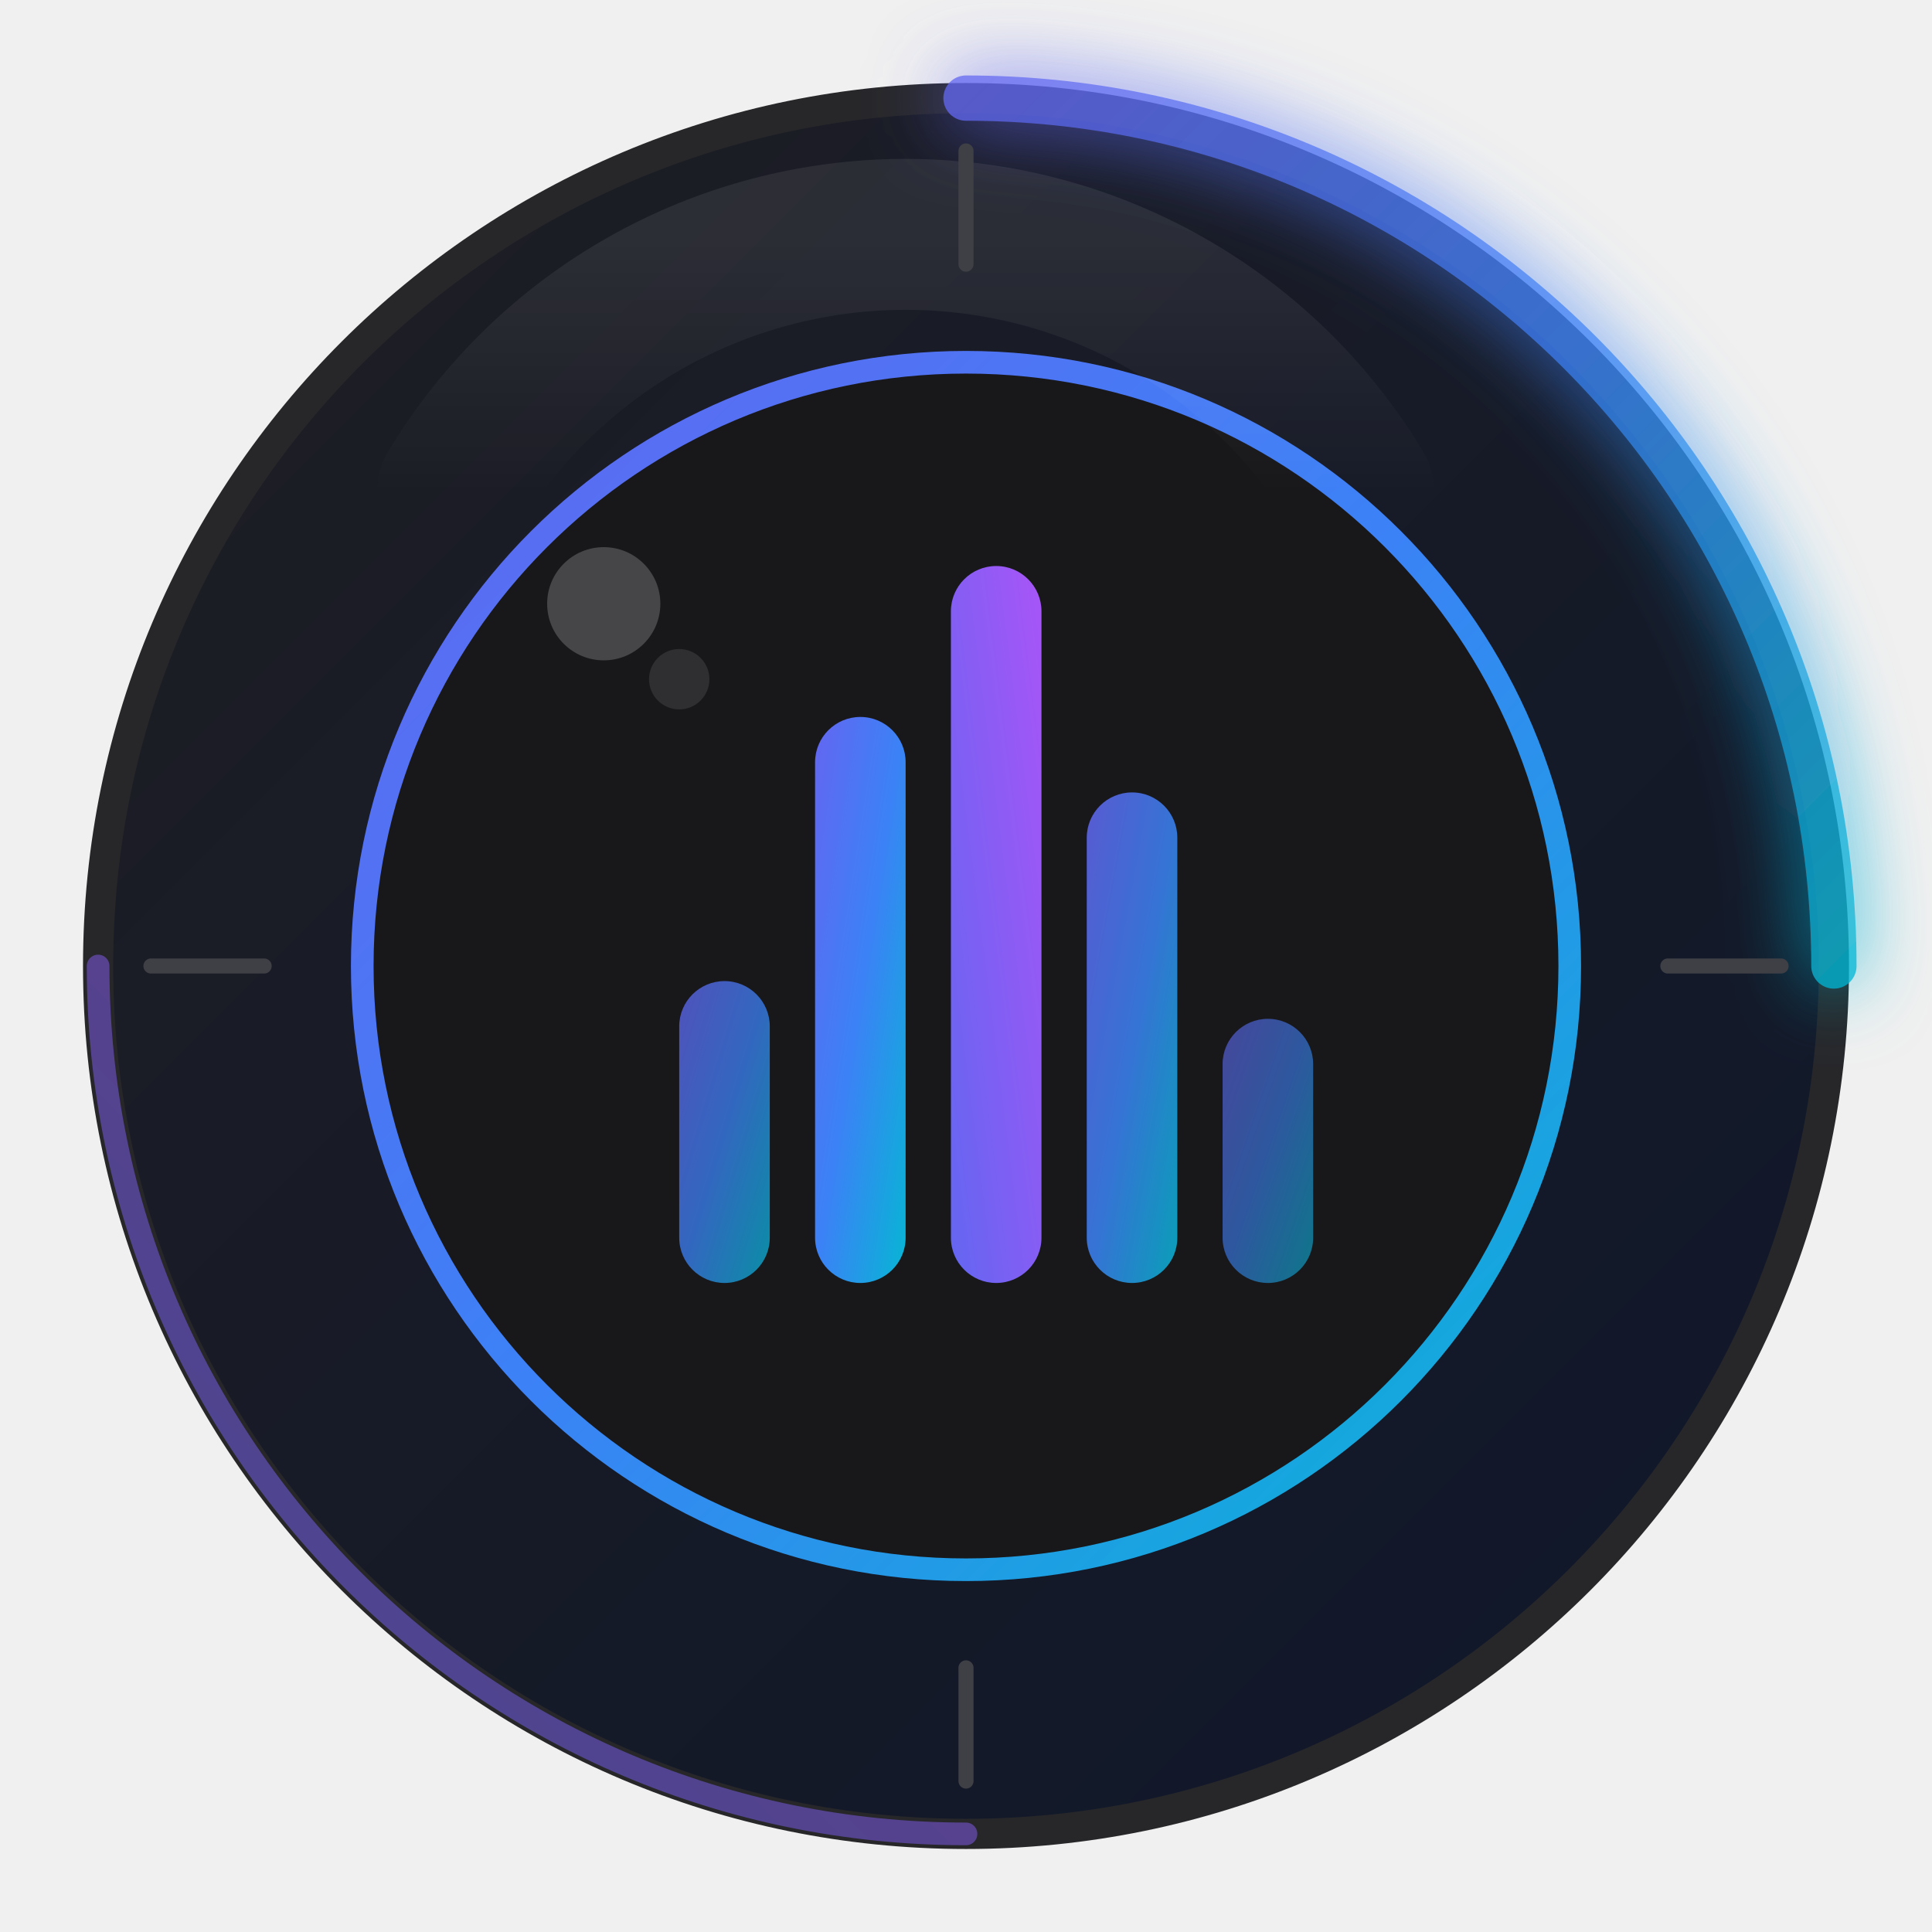
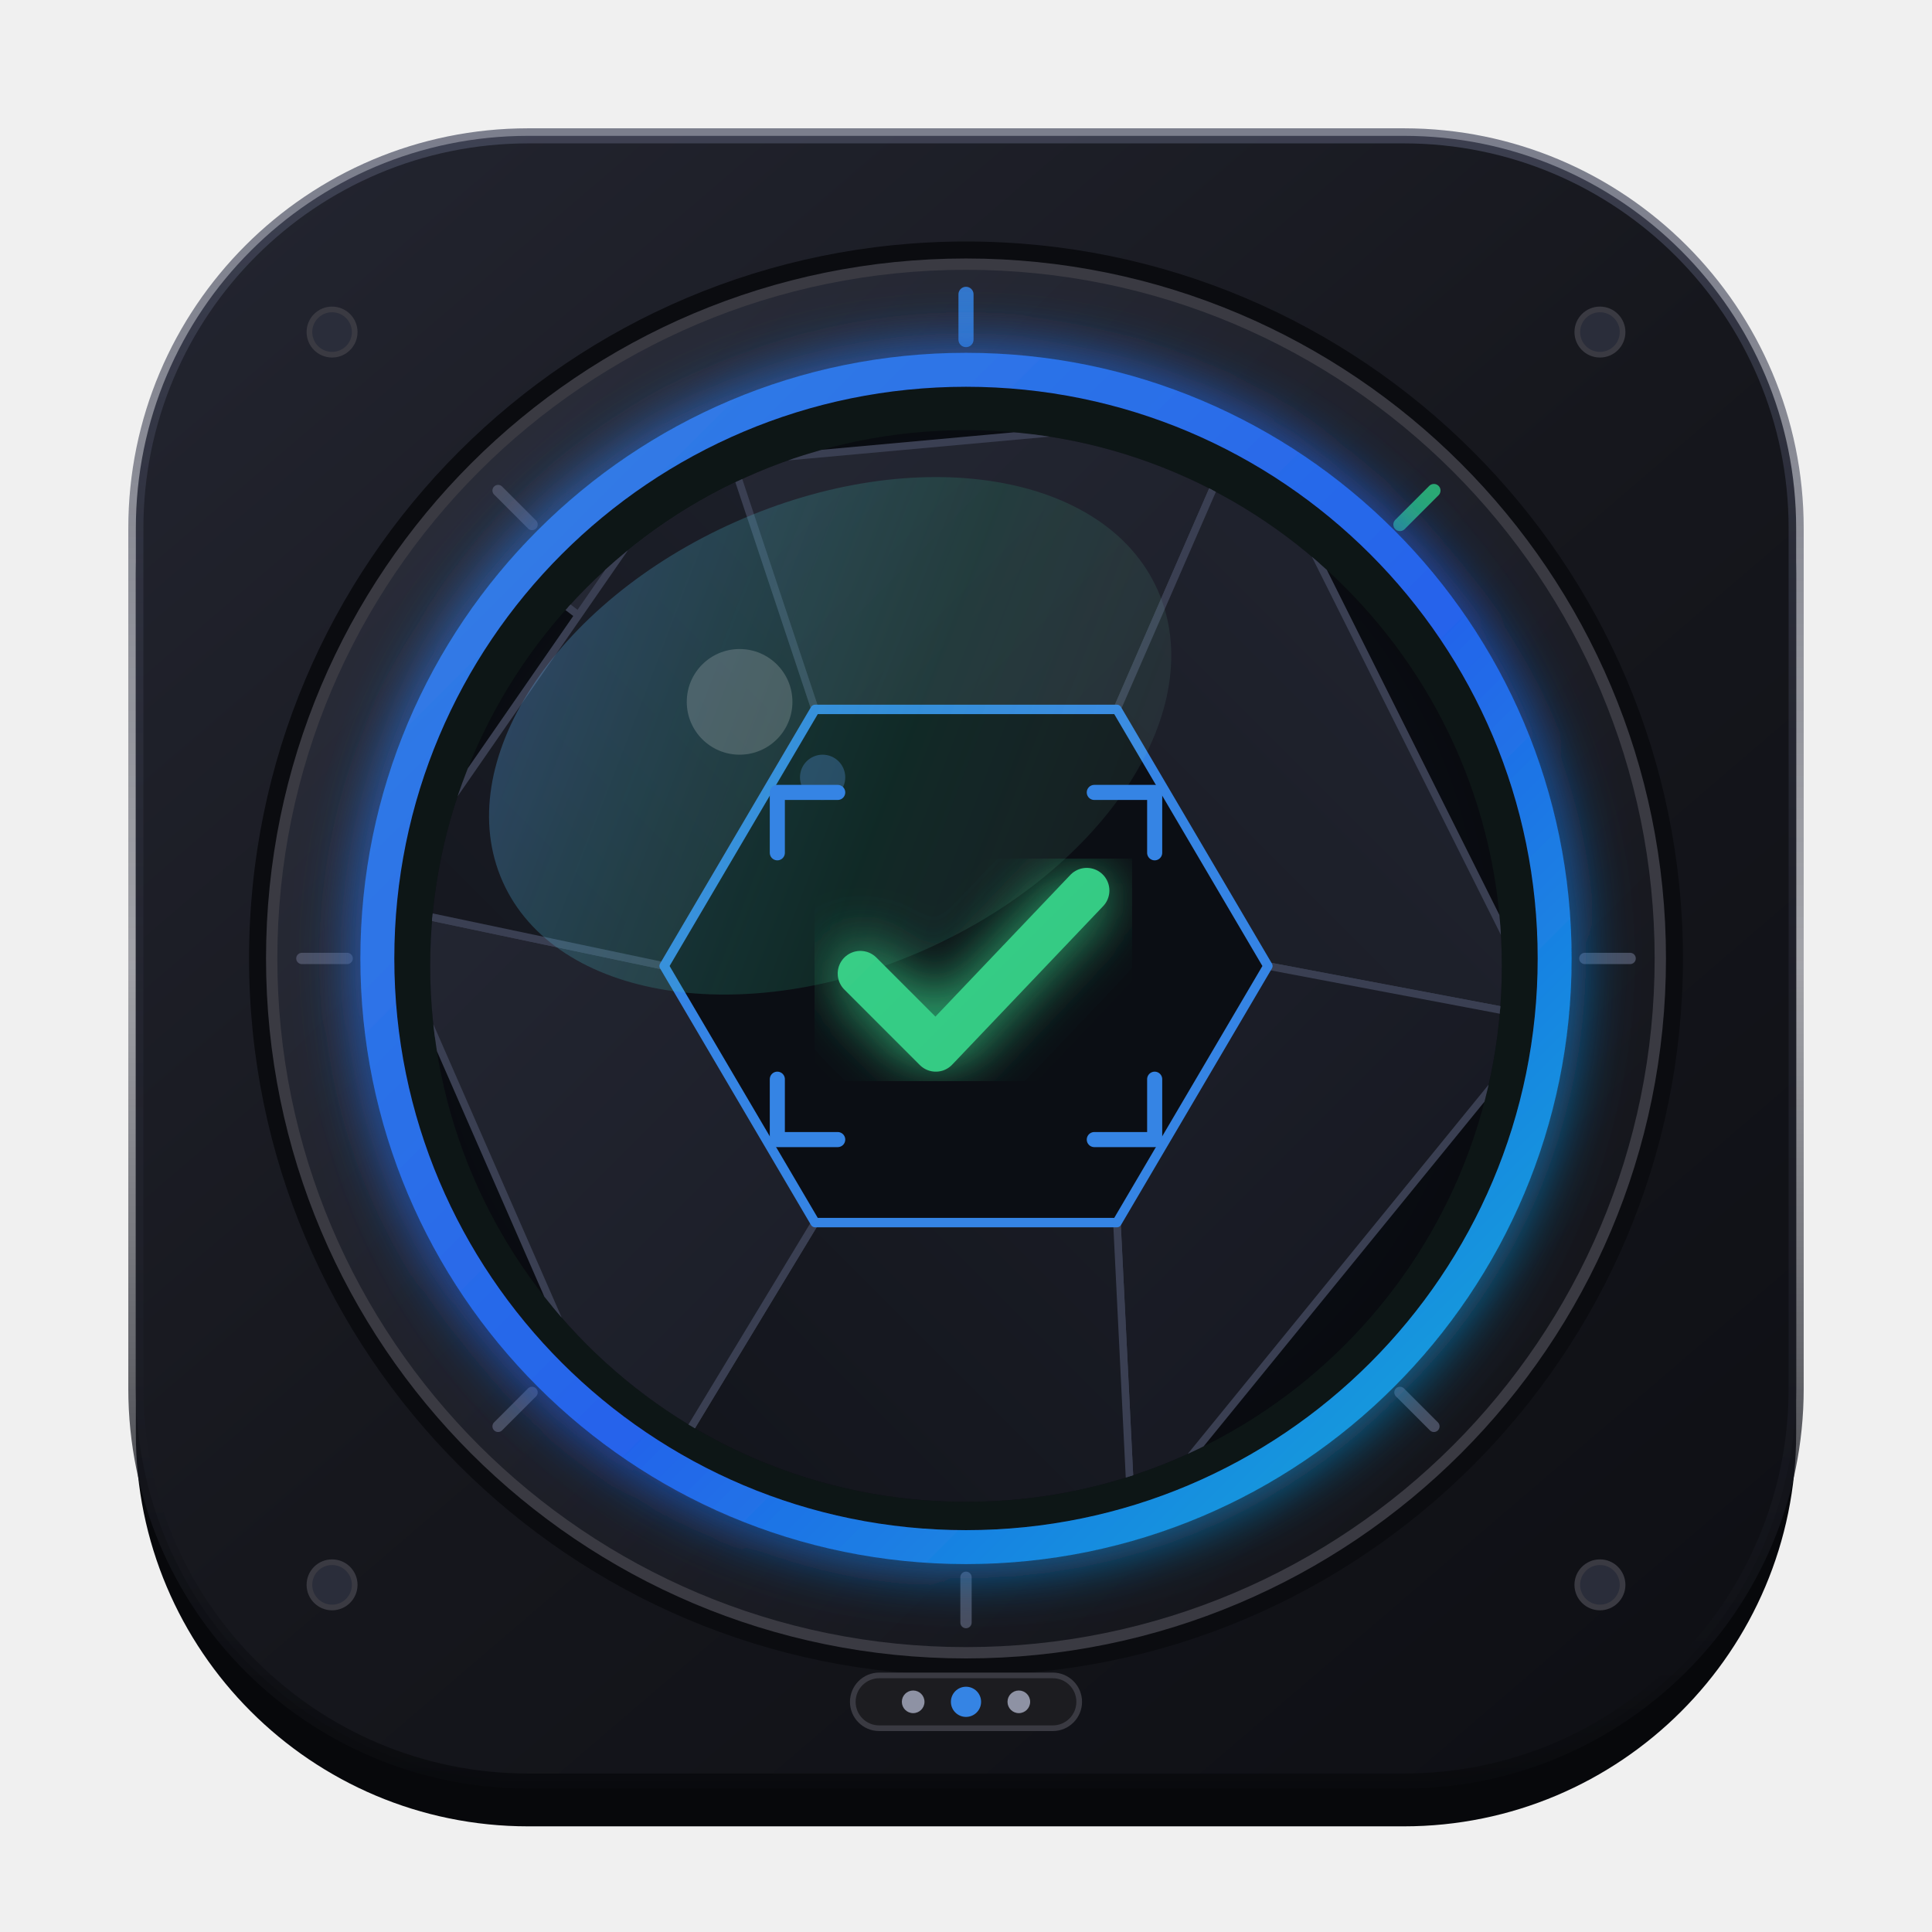
<svg xmlns="http://www.w3.org/2000/svg" width="512" height="512" viewBox="0 0 512 512" fill="none">
  <defs>
-     <linearGradient id="bgGrad" x1="0%" y1="0%" x2="100%" y2="100%">
-       <stop offset="0%" stop-color="#1e1e24" />
-       <stop offset="100%" stop-color="#0f172a" />
+     <linearGradient id="chassisGrad" x1="64" y1="32" x2="448" y2="480" gradientUnits="userSpaceOnUse">
+       <stop offset="0%" stop-color="#232530" />
+       <stop offset="50%" stop-color="#16171D" />
+       <stop offset="100%" stop-color="#0E0F14" />
    </linearGradient>
-     <linearGradient id="primaryGrad" x1="0%" y1="0%" x2="100%" y2="100%">
-       <stop offset="0%" stop-color="#6366f1" />
-       <stop offset="50%" stop-color="#3b82f6" />
-       <stop offset="100%" stop-color="#06b6d4" />
+     <linearGradient id="chassisRimGrad" x1="256" y1="36" x2="256" y2="476" gradientUnits="userSpaceOnUse">
+       <stop offset="0%" stop-color="#4A4E62" stop-opacity="0.7" />
+       <stop offset="50%" stop-color="#2E303E" stop-opacity="0.4" />
+       <stop offset="100%" stop-color="#090A0D" stop-opacity="0.95" />
    </linearGradient>
-     <linearGradient id="overlayGrad" x1="0%" y1="0%" x2="0%" y2="100%">
-       <stop offset="0%" stop-color="#ffffff" stop-opacity="0.15" />
-       <stop offset="100%" stop-color="#ffffff" stop-opacity="0.0" />
+     <linearGradient id="barrelGrad" x1="100" y1="100" x2="412" y2="412" gradientUnits="userSpaceOnUse">
+       <stop offset="0%" stop-color="#2A2D3A" />
+       <stop offset="100%" stop-color="#121318" />
    </linearGradient>
-     <linearGradient id="accentGrad" x1="100%" y1="0%" x2="0%" y2="100%">
-       <stop offset="0%" stop-color="#a855f7" />
-       <stop offset="100%" stop-color="#6366f1" />
+     <linearGradient id="opticalCobaltGrad" x1="86" y1="86" x2="426" y2="426" gradientUnits="userSpaceOnUse">
+       <stop offset="0%" stop-color="#3584E4" />
+       <stop offset="55%" stop-color="#2563EB" />
+       <stop offset="100%" stop-color="#06B6D4" />
    </linearGradient>
-     <filter id="glow" x="-20%" y="-20%" width="140%" height="140%">
-       <feGaussianBlur stdDeviation="10" result="blur" />
+     <linearGradient id="emeraldKeeperGrad" x1="160" y1="160" x2="352" y2="352" gradientUnits="userSpaceOnUse">
+       <stop offset="0%" stop-color="#3DD68C" />
+       <stop offset="100%" stop-color="#2EC27E" />
+     </linearGradient>
+     <radialGradient id="glassCoreGrad" cx="256" cy="256" r="148" fx="210" fy="205" gradientUnits="userSpaceOnUse">
+       <stop offset="0%" stop-color="#1E293B" />
+       <stop offset="60%" stop-color="#0F141C" />
+       <stop offset="100%" stop-color="#080A0F" />
+     </radialGradient>
+     <linearGradient id="bladeGradA" x1="140" y1="140" x2="360" y2="360" gradientUnits="userSpaceOnUse">
+       <stop offset="0%" stop-color="#252834" />
+       <stop offset="100%" stop-color="#171922" />
+     </linearGradient>
+     <linearGradient id="bladeGradB" x1="360" y1="140" x2="140" y2="360" gradientUnits="userSpaceOnUse">
+       <stop offset="0%" stop-color="#20232E" />
+       <stop offset="100%" stop-color="#13151C" />
+     </linearGradient>
+     <linearGradient id="lensCoatGrad" x1="150" y1="130" x2="330" y2="310" gradientUnits="userSpaceOnUse">
+       <stop offset="0%" stop-color="#60A5FA" stop-opacity="0.32" />
+       <stop offset="45%" stop-color="#34D399" stop-opacity="0.14" />
+       <stop offset="100%" stop-color="#FFFFFF" stop-opacity="0.0" />
+     </linearGradient>
+     <filter id="cobaltGlow" x="-20%" y="-20%" width="140%" height="140%">
+       <feGaussianBlur stdDeviation="8" result="blur" />
      <feComposite in="SourceGraphic" in2="blur" operator="over" />
    </filter>
+     <clipPath id="apertureClip">
+       <circle cx="256" cy="256" r="142" />
+     </clipPath>
  </defs>
-   <circle cx="256" cy="256" r="230" fill="url(#bgGrad)" stroke="#27272a" stroke-width="8" />
-   <path d="M 256,26 A 230,230 0 0,1 486,256" stroke="url(#primaryGrad)" stroke-width="12" stroke-linecap="round" filter="url(#glow)" opacity="0.8" />
-   <path d="M 256,486 A 230,230 0 0,1 26,256" stroke="url(#accentGrad)" stroke-width="6" stroke-linecap="round" opacity="0.5" />
-   <circle cx="256" cy="256" r="160" fill="#18181b" stroke="url(#primaryGrad)" stroke-width="6" />
-   <rect x="180" y="260" width="24" height="80" rx="12" fill="url(#primaryGrad)" opacity="0.75" />
-   <rect x="216" y="190" width="24" height="150" rx="12" fill="url(#primaryGrad)" />
-   <rect x="252" y="150" width="24" height="190" rx="12" fill="url(#accentGrad)" />
-   <rect x="288" y="210" width="24" height="130" rx="12" fill="url(#primaryGrad)" opacity="0.85" />
-   <rect x="324" y="270" width="24" height="70" rx="12" fill="url(#primaryGrad)" opacity="0.6" />
-   <path d="M 120,130 A 140,140 0 0,1 360,130" fill="none" stroke="url(#overlayGrad)" stroke-width="40" stroke-linecap="round" opacity="0.5" />
-   <circle cx="160" cy="160" r="15" fill="#ffffff" opacity="0.2" />
-   <circle cx="180" cy="180" r="8" fill="#ffffff" opacity="0.1" />
-   <path d="M 256,40 L 256,70" stroke="#3f3f46" stroke-width="4" stroke-linecap="round" />
-   <path d="M 256,442 L 256,472" stroke="#3f3f46" stroke-width="4" stroke-linecap="round" />
-   <path d="M 40,256 L 70,256" stroke="#3f3f46" stroke-width="4" stroke-linecap="round" />
-   <path d="M 442,256 L 472,256" stroke="#3f3f46" stroke-width="4" stroke-linecap="round" />
+   <rect x="36" y="48" width="440" height="436" rx="104" fill="#07080B" />
+   <rect x="36" y="36" width="440" height="436" rx="104" fill="url(#chassisGrad)" stroke="url(#chassisRimGrad)" stroke-width="4" />
+   <circle cx="88" cy="88" r="6" fill="#2A2D3A" stroke="#3A3A42" stroke-width="1.5" />
+   <circle cx="424" cy="88" r="6" fill="#2A2D3A" stroke="#3A3A42" stroke-width="1.5" />
+   <circle cx="88" cy="420" r="6" fill="#2A2D3A" stroke="#3A3A42" stroke-width="1.5" />
+   <circle cx="424" cy="420" r="6" fill="#2A2D3A" stroke="#3A3A42" stroke-width="1.5" />
+   <circle cx="256" cy="254" r="190" fill="#0B0C10" />
+   <circle cx="256" cy="254" r="184" fill="url(#barrelGrad)" stroke="#3A3A42" stroke-width="3" />
+   <g stroke="#525668" stroke-width="3" stroke-linecap="round" opacity="0.85">
+     <line x1="256" y1="78" x2="256" y2="90" stroke="#3584E4" stroke-width="4" />
+     <line x1="256" y1="418" x2="256" y2="430" />
+     <line x1="80" y1="254" x2="92" y2="254" />
+     <line x1="420" y1="254" x2="432" y2="254" />
+     <line x1="132" y1="130" x2="141" y2="139" />
+     <line x1="380" y1="130" x2="371" y2="139" stroke="#2EC27E" stroke-width="3.5" />
+     <line x1="132" y1="378" x2="141" y2="369" />
+     <line x1="380" y1="378" x2="371" y2="369" />
+   </g>
+   <circle cx="256" cy="254" r="156" fill="#101218" stroke="url(#opticalCobaltGrad)" stroke-width="9" filter="url(#cobaltGlow)" />
+   <g clip-path="url(#apertureClip)">
+     <circle cx="256" cy="256" r="142" fill="url(#glassCoreGrad)" />
+     <g stroke="#3A3F52" stroke-width="2" stroke-linejoin="round">
+       <polygon points="110,130 330,110 296,188 186,188" fill="url(#bladeGradA)" />
+       <polygon points="330,110 410,270 336,256 296,188" fill="url(#bladeGradB)" />
+       <polygon points="410,270 300,405 296,324 336,256" fill="url(#bladeGradA)" />
+       <polygon points="300,405 170,400 216,324 296,324" fill="url(#bladeGradB)" />
+       <polygon points="170,400 100,240 176,256 216,324" fill="url(#bladeGradA)" />
+       <polygon points="100,240 190,110 216,188 176,256" fill="url(#bladeGradB)" />
+     </g>
+     <polygon points="216,188 296,188 336,256 296,324 216,324 176,256" fill="#0B0E14" stroke="#3584E4" stroke-width="2.5" stroke-linejoin="round" />
+     <ellipse cx="220" cy="195" rx="95" ry="62" transform="rotate(-24 220 195)" fill="url(#lensCoatGrad)" />
+     <circle cx="196" cy="186" r="14" fill="#FFFFFF" opacity="0.18" />
+     <circle cx="218" cy="206" r="6" fill="#60A5FA" opacity="0.28" />
+   </g>
+   <g stroke="#3584E4" stroke-width="4" stroke-linecap="round" stroke-linejoin="round">
+     <path d="M 206,226 L 206,210 L 222,210" />
+     <path d="M 290,210 L 306,210 L 306,226" />
+     <path d="M 206,286 L 206,302 L 222,302" />
+     <path d="M 290,302 L 306,302 L 306,286" />
+   </g>
+   <path d="M 228,258 L 248,278 L 288,236" stroke="url(#emeraldKeeperGrad)" stroke-width="12" stroke-linecap="round" stroke-linejoin="round" filter="url(#cobaltGlow)" />
+   <g transform="translate(226, 444)">
+     <rect x="0" y="0" width="60" height="14" rx="7" fill="#1C1C20" stroke="#3A3A42" stroke-width="1.5" />
+     <circle cx="16" cy="7" r="3" fill="#8E92A4" />
+     <circle cx="30" cy="7" r="4" fill="#3584E4" />
+     <circle cx="44" cy="7" r="3" fill="#8E92A4" />
+   </g>
</svg>
